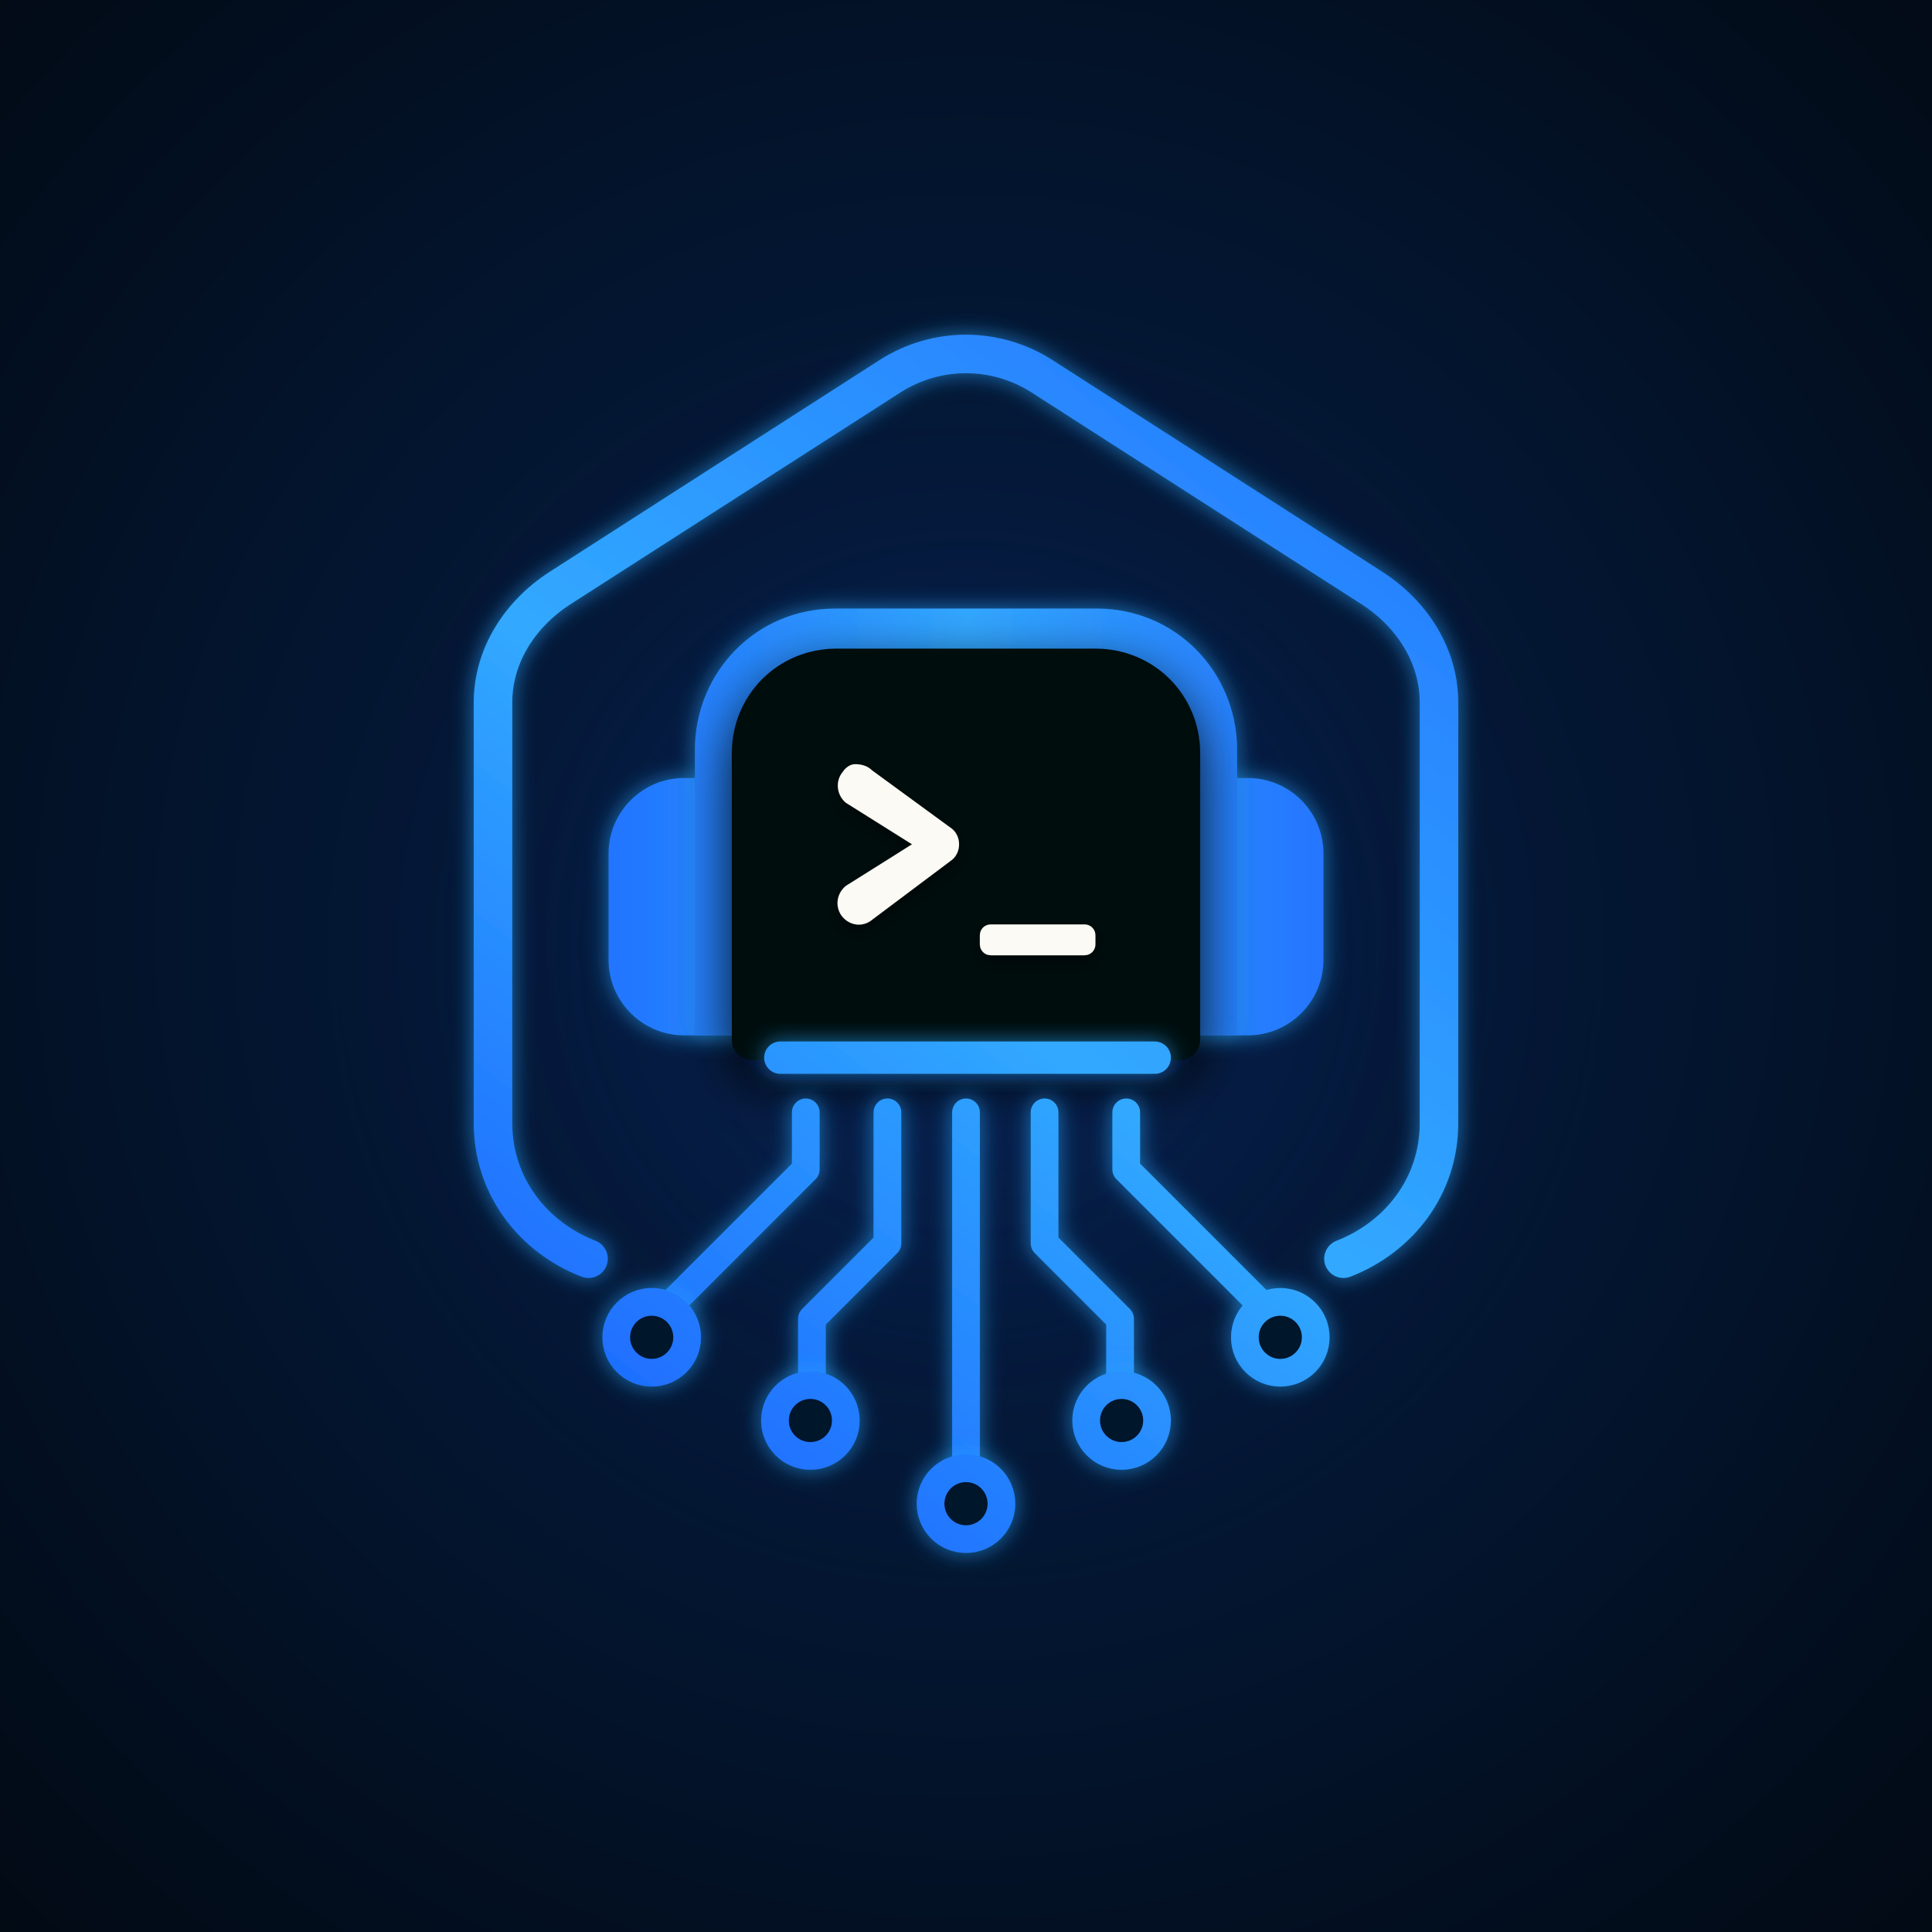
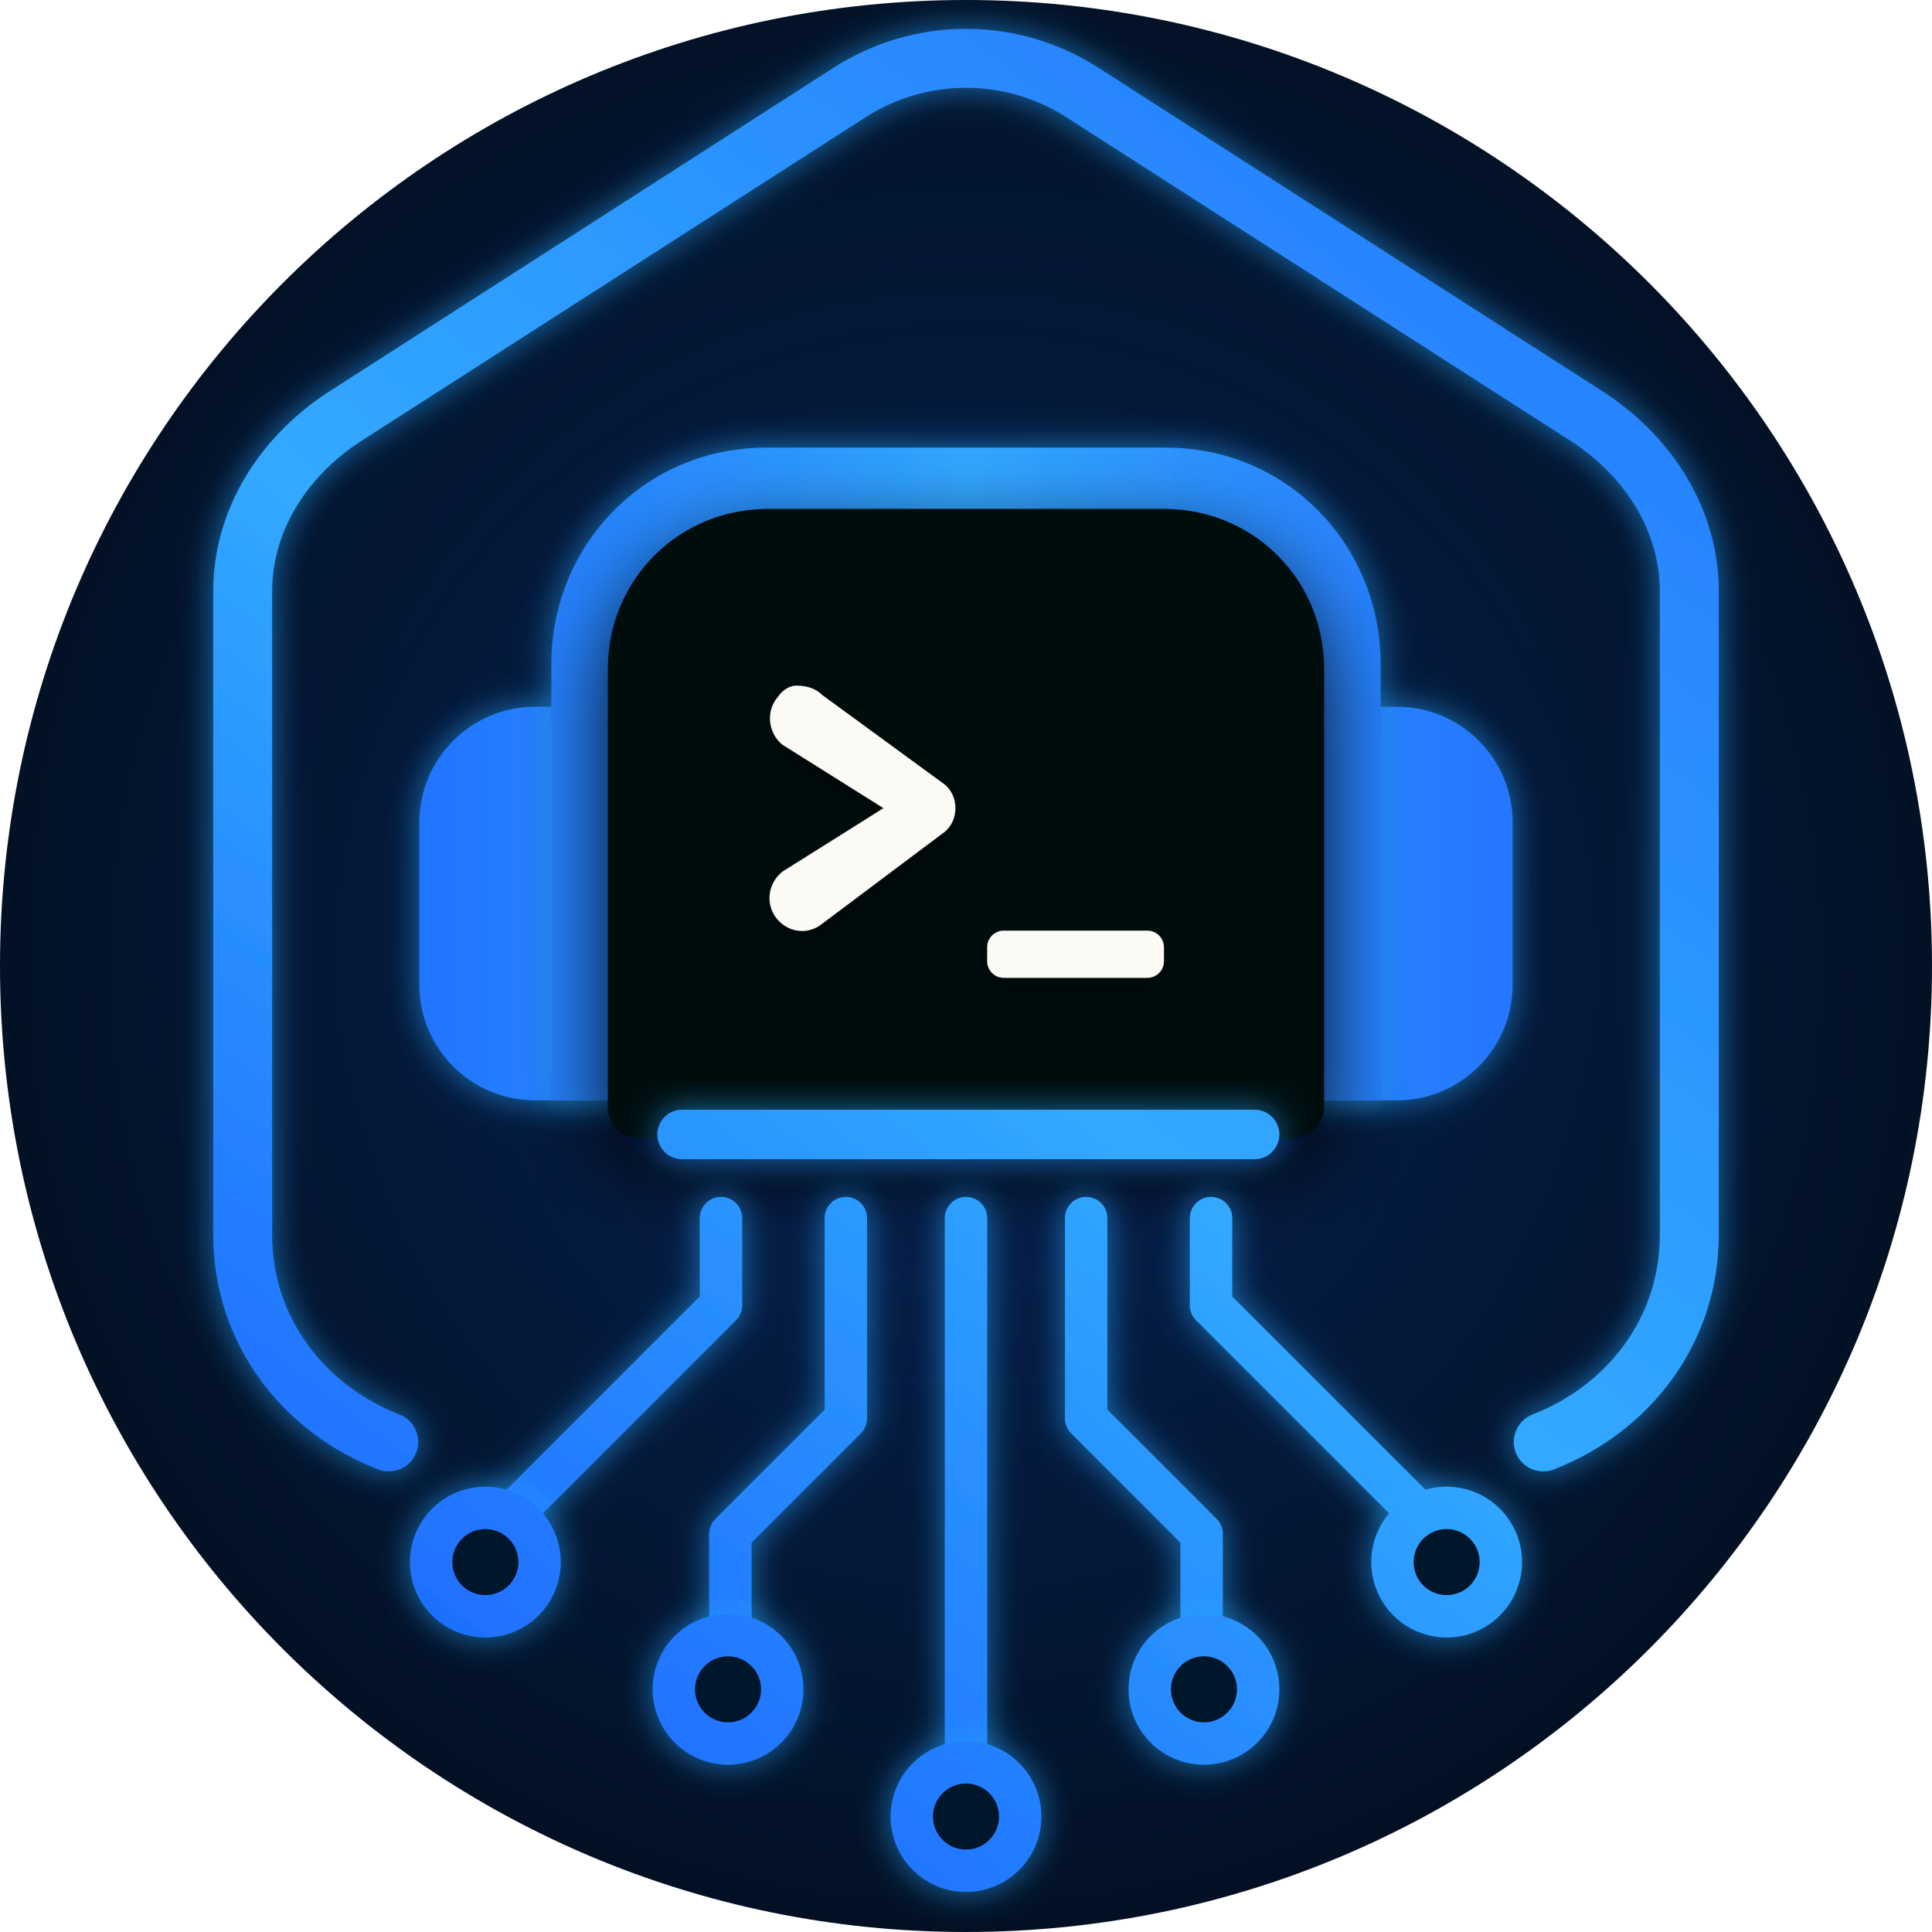
- <svg xmlns="http://www.w3.org/2000/svg" width="1254" height="1254" viewBox="0 0 1254 1254">
+ <svg xmlns="http://www.w3.org/2000/svg" width="820" height="820" viewBox="217 205 820 820">
  <defs>
    <radialGradient id="bg" cx="50%" cy="48%" r="74%">
      <stop offset="0%" stop-color="#061b43" />
      <stop offset="50%" stop-color="#03152f" />
      <stop offset="100%" stop-color="#020912" />
    </radialGradient>
    <radialGradient id="halo" cx="50%" cy="50%" r="50%">
      <stop offset="0%" stop-color="#0b3a86" stop-opacity="0.34" />
      <stop offset="70%" stop-color="#06245a" stop-opacity="0.10" />
      <stop offset="100%" stop-color="#06245a" stop-opacity="0" />
    </radialGradient>
    <linearGradient id="blue" x1="350" y1="950" x2="910" y2="235" gradientUnits="userSpaceOnUse">
      <stop offset="0" stop-color="#1b62ff" />
      <stop offset="0.46" stop-color="#31a9ff" />
      <stop offset="1" stop-color="#2578ff" />
    </linearGradient>
    <linearGradient id="blueH" x1="395" y1="590" x2="860" y2="590" gradientUnits="userSpaceOnUse">
      <stop offset="0" stop-color="#2274ff" />
      <stop offset="0.5" stop-color="#31a7ff" />
      <stop offset="1" stop-color="#2575ff" />
    </linearGradient>
    <filter id="glow" x="-55%" y="-55%" width="210%" height="210%">
      <feGaussianBlur stdDeviation="7" result="blur" />
      <feColorMatrix in="blur" type="matrix" values="0 0 0 0 0.02 0 0 0 0 0.38 0 0 0 0 1 0 0 0 0.65 0" result="blueblur" />
      <feMerge>
        <feMergeNode in="blueblur" />
        <feMergeNode in="SourceGraphic" />
      </feMerge>
    </filter>
    <filter id="shadow" x="-35%" y="-35%" width="170%" height="180%">
      <feDropShadow dx="0" dy="14" stdDeviation="18" flood-color="#00060e" flood-opacity="0.92" />
    </filter>
    <filter id="whiteGlow" x="-60%" y="-60%" width="220%" height="220%">
      <feDropShadow dx="0" dy="1" stdDeviation="1" flood-color="#fff" flood-opacity="0.7" />
      <feDropShadow dx="0" dy="5" stdDeviation="5" flood-color="#000" flood-opacity="0.45" />
    </filter>
  </defs>
-   <rect width="1254" height="1254" fill="url(#bg)" />
-   <circle cx="627" cy="616" r="420" fill="url(#halo)" />
+   <circle cx="627" cy="615" r="410" fill="url(#bg)" />
+   <circle cx="627" cy="615" r="410" fill="url(#halo)" />
  <path d="M382 817            C346 803 320 770 320 729            V456            C320 426 337 399 363 382            L578 244            C608 225 646 225 676 244            L891 382            C917 399 934 426 934 456            V729            C934 770 908 803 872 817" fill="none" stroke="url(#blue)" stroke-width="25" stroke-linecap="round" stroke-linejoin="round" filter="url(#glow)" />
  <path d="M444 505 H488 V672 H444 C417 672 395 650 395 623 V554 C395 527 417 505 444 505 Z" fill="url(#blueH)" filter="url(#glow)" />
  <path d="M810 505 H766 V672 H810 C837 672 859 650 859 623 V554 C859 527 837 505 810 505 Z" fill="url(#blueH)" filter="url(#glow)" />
  <path d="M542 395 H712 C763 395 803 436 803 487 V672 H451 V487 C451 436 491 395 542 395 Z" fill="url(#blueH)" filter="url(#glow)" />
  <path d="M543 421 H711 C749 421 779 451 779 489 V675 C779 682 773 688 766 688 H488 C481 688 475 682 475 675 V489 C475 451 505 421 543 421 Z" fill="#020a11" filter="url(#shadow)" />
  <path d="M555 496 C559 496 563 497 566 500 L618 538 C624 543 624 553 618 558 L566 597 C560 602 551 601 546 594 C542 588 543 580 549 575 L592 548 L549 521 C543 516 542 507 547 501 C549 498 552 496 555 496 Z" fill="#fbfaf5" filter="url(#whiteGlow)" />
  <rect x="636" y="600" width="75" height="20" rx="7" fill="#fbfaf5" filter="url(#whiteGlow)" />
  <rect x="496" y="676" width="264" height="21" rx="10.5" fill="url(#blue)" filter="url(#glow)" />
  <g fill="none" stroke="url(#blue)" stroke-width="18" stroke-linecap="round" stroke-linejoin="round" filter="url(#glow)">
    <path d="M523 722 V759 L429 853" />
    <path d="M576 722 V807 L527 856 V895" />
    <path d="M627 722 V947" />
    <path d="M678 722 V807 L727 856 V895" />
    <path d="M731 722 V759 L825 853" />
  </g>
  <g fill="#031229" stroke="url(#blue)" stroke-width="18" filter="url(#glow)">
    <circle cx="423" cy="868" r="23" />
    <circle cx="526" cy="922" r="23" />
    <circle cx="627" cy="976" r="23" />
    <circle cx="728" cy="922" r="23" />
    <circle cx="831" cy="868" r="23" />
  </g>
</svg>
